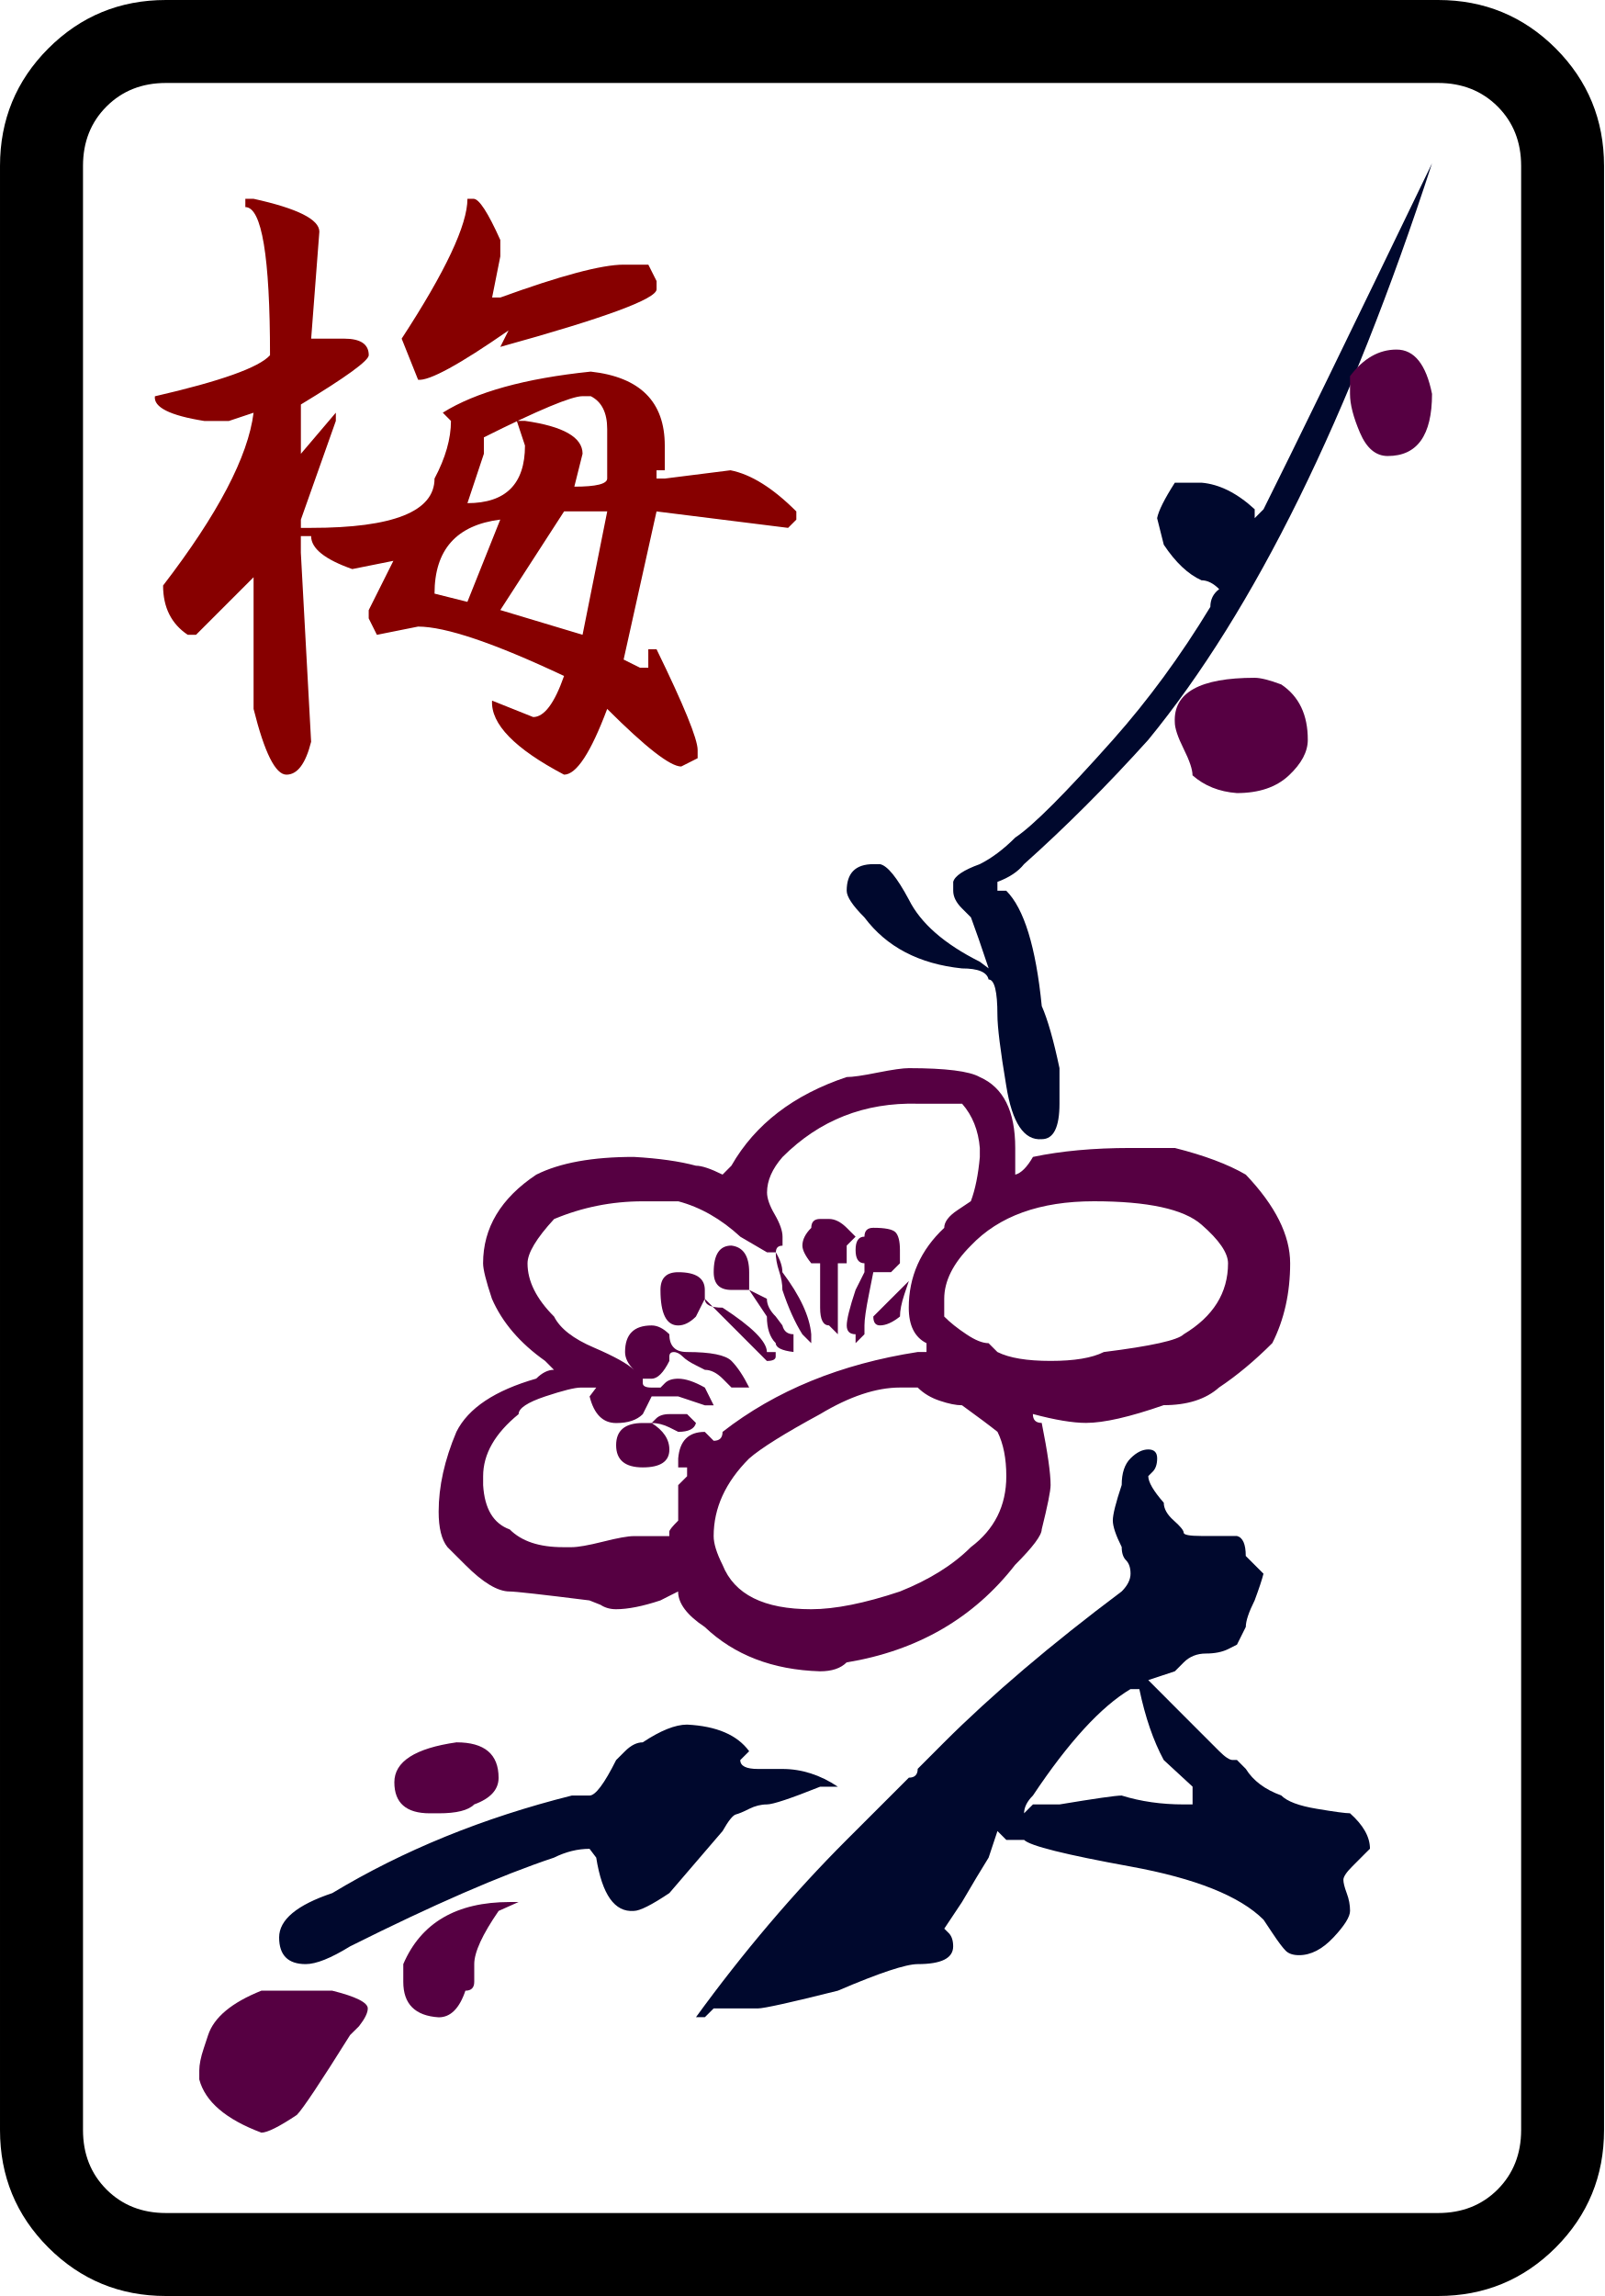
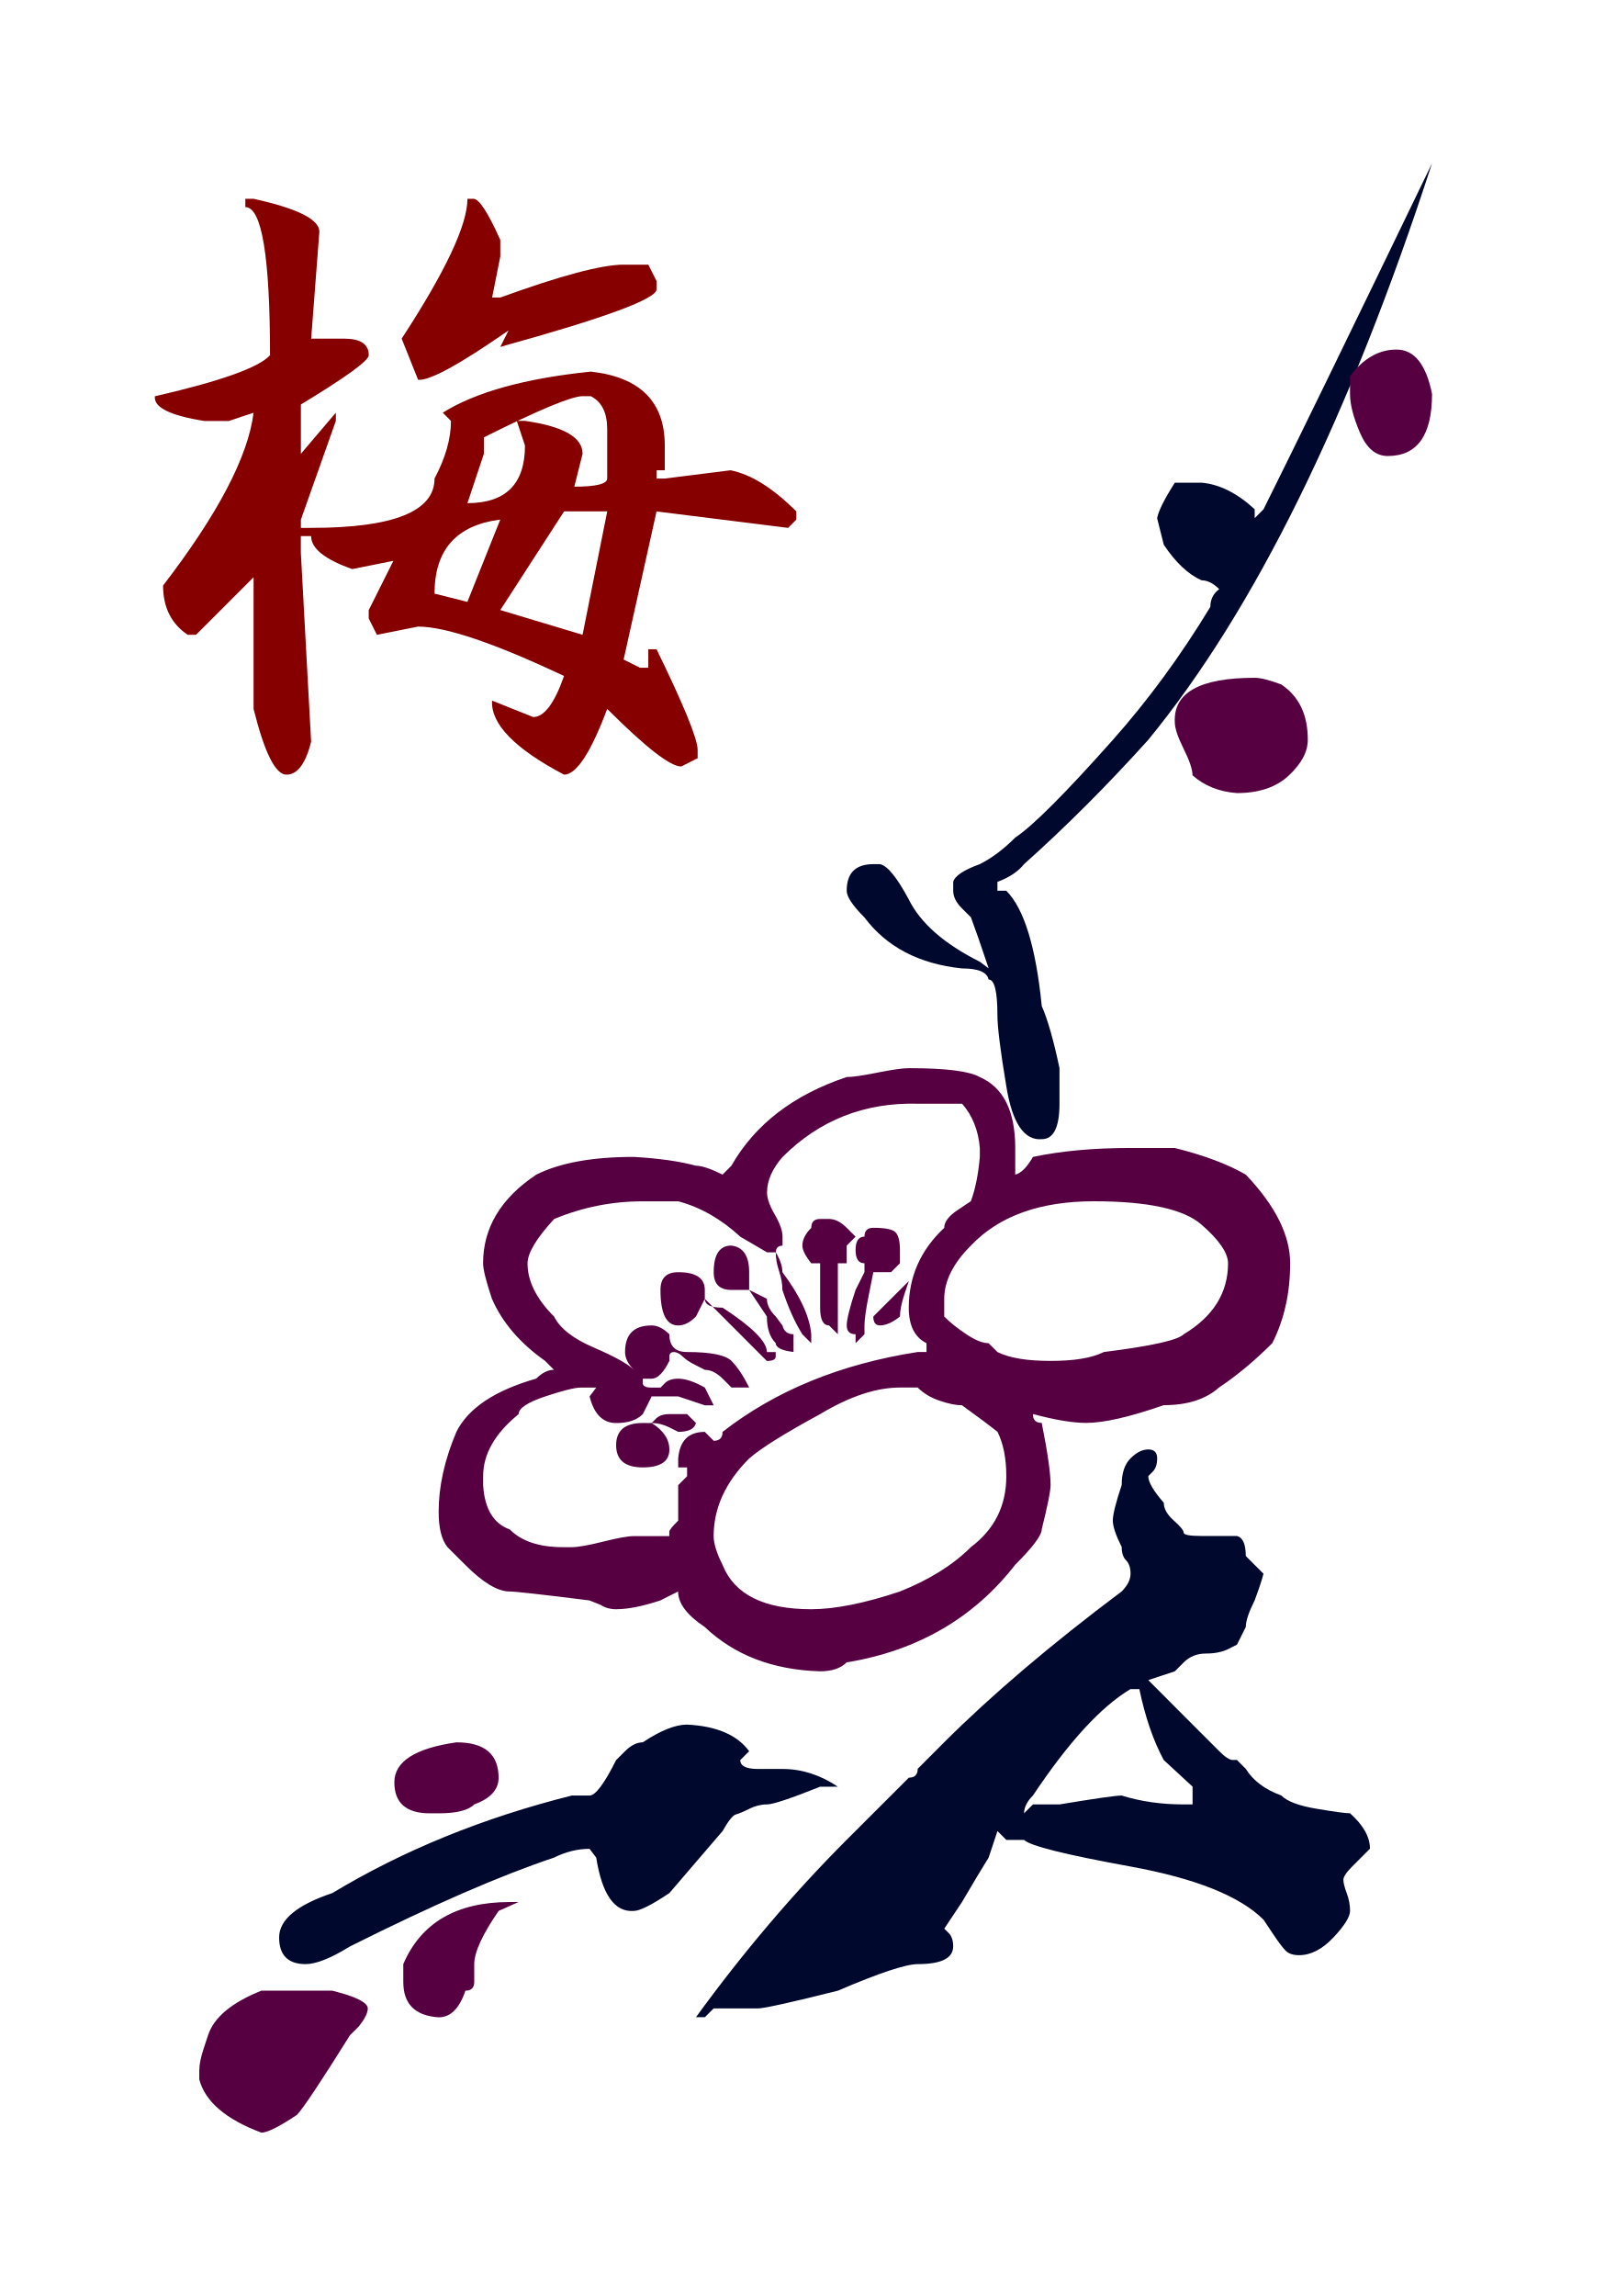
<svg xmlns="http://www.w3.org/2000/svg" version="1.1" id="图层_1" x="0px" y="0px" width="139.764" height="200" viewBox="0 0 139.764 200" enable-background="new 0 0 714 341" xml:space="preserve">
  <defs id="defs619" />
  <g transform="matrix(4.033152,0,0,4.033152,-1209.163,-881.4697)" id="g2111">
-     <path id="path404" d="m 334.458,222.14 v 42.42 c 0,0.995 -0.349,1.842 -1.045,2.539 -0.697,0.696 -1.544,1.046 -2.54,1.046 H 303.39 c -0.996,0 -1.842,-0.35 -2.539,-1.046 -0.697,-0.697 -1.045,-1.544 -1.045,-2.539 v -42.42 c 0,-0.994 0.348,-1.842 1.045,-2.539 0.697,-0.696 1.543,-1.045 2.539,-1.045 h 27.483 c 0.996,0 1.842,0.349 2.54,1.045 0.696,0.697 1.045,1.545 1.045,2.539 z m -3.584,-1.792 h -27.483 c -0.518,0 -0.946,0.17 -1.284,0.508 -0.339,0.339 -0.508,0.767 -0.508,1.284 v 42.42 c 0,0.518 0.169,0.945 0.508,1.285 0.338,0.338 0.766,0.508 1.284,0.508 h 27.483 c 0.518,0 0.946,-0.17 1.285,-0.508 0.338,-0.34 0.508,-0.768 0.508,-1.285 v -42.42 c 0,-0.518 -0.17,-0.945 -0.508,-1.284 -0.34,-0.338 -0.768,-0.508 -1.285,-0.508 z" />
+     <path fill="none" id="path404" d="m 334.458,222.14 v 42.42 c 0,0.995 -0.349,1.842 -1.045,2.539 -0.697,0.696 -1.544,1.046 -2.54,1.046 H 303.39 c -0.996,0 -1.842,-0.35 -2.539,-1.046 -0.697,-0.697 -1.045,-1.544 -1.045,-2.539 v -42.42 c 0,-0.994 0.348,-1.842 1.045,-2.539 0.697,-0.696 1.543,-1.045 2.539,-1.045 h 27.483 c 0.996,0 1.842,0.349 2.54,1.045 0.696,0.697 1.045,1.545 1.045,2.539 z m -3.584,-1.792 h -27.483 c -0.518,0 -0.946,0.17 -1.284,0.508 -0.339,0.339 -0.508,0.767 -0.508,1.284 v 42.42 c 0,0.518 0.169,0.945 0.508,1.285 0.338,0.338 0.766,0.508 1.284,0.508 h 27.483 c 0.518,0 0.946,-0.17 1.285,-0.508 0.338,-0.34 0.508,-0.768 0.508,-1.285 v -42.42 c 0,-0.518 -0.17,-0.945 -0.508,-1.284 -0.34,-0.338 -0.768,-0.508 -1.285,-0.508 z" />
    <path style="fill:#560042" id="path406" d="m 307.751,261.934 c 0,-0.127 -0.256,-0.256 -0.767,-0.383 h -0.575 -0.957 c -0.64,0.256 -1.023,0.575 -1.15,0.958 l -0.095,0.288 c -0.064,0.19 -0.096,0.352 -0.096,0.479 v 0.192 c 0.127,0.479 0.574,0.861 1.342,1.149 0.126,0 0.383,-0.127 0.766,-0.383 0.127,-0.128 0.51,-0.702 1.15,-1.725 l 0.192,-0.19 c 0.126,-0.161 0.19,-0.288 0.19,-0.385 z" />
    <path style="fill:#560042" id="path408" d="m 310.577,256.953 c 0,-0.511 -0.304,-0.766 -0.91,-0.766 -0.895,0.128 -1.342,0.416 -1.342,0.863 0,0.446 0.255,0.67 0.766,0.67 h 0.192 c 0.384,0 0.639,-0.063 0.767,-0.192 0.351,-0.127 0.527,-0.32 0.527,-0.575 z" />
    <path style="fill:#560042" id="path410" d="m 311.008,259.636 h -0.191 c -1.149,0 -1.916,0.448 -2.299,1.341 v 0.383 c 0,0.479 0.255,0.734 0.766,0.766 0.255,0 0.447,-0.192 0.576,-0.575 0.126,0 0.191,-0.063 0.191,-0.191 v -0.383 c 0,-0.256 0.175,-0.639 0.527,-1.149 z" />
    <path style="fill:#870000" id="path412" d="m 305.107,222.85 h 0.178 c 0.946,0.208 1.42,0.445 1.42,0.71 l -0.177,2.31 h 0.711 c 0.355,0 0.533,0.119 0.533,0.357 0,0.118 -0.488,0.473 -1.466,1.065 v 1.065 l 0.755,-0.888 v 0.178 l -0.755,2.132 v 0.178 h 0.222 c 1.776,0 2.665,-0.355 2.665,-1.065 0.236,-0.445 0.355,-0.859 0.355,-1.245 l -0.177,-0.178 c 0.71,-0.444 1.775,-0.74 3.197,-0.887 1.066,0.118 1.599,0.651 1.599,1.598 v 0.533 h -0.178 v 0.179 h 0.178 l 1.42,-0.179 c 0.445,0.088 0.918,0.385 1.422,0.889 v 0.177 l -0.178,0.178 -2.842,-0.355 -0.711,3.199 0.355,0.177 h 0.178 v -0.4 h 0.178 c 0.592,1.214 0.888,1.94 0.888,2.176 v 0.178 l -0.355,0.179 c -0.237,0 -0.77,-0.416 -1.599,-1.244 -0.355,0.947 -0.666,1.42 -0.932,1.42 -1.066,-0.561 -1.585,-1.095 -1.555,-1.599 l 0.888,0.355 c 0.237,0 0.459,-0.294 0.667,-0.887 -1.51,-0.712 -2.562,-1.067 -3.154,-1.067 l -0.889,0.178 -0.177,-0.355 v -0.178 l 0.533,-1.065 -0.888,0.178 c -0.592,-0.208 -0.889,-0.445 -0.889,-0.712 h -0.222 v 0.357 l 0.222,4.085 c -0.119,0.474 -0.297,0.71 -0.533,0.71 -0.237,0 -0.474,-0.473 -0.71,-1.42 v -2.665 -0.179 l -1.244,1.244 h -0.178 c -0.355,-0.237 -0.533,-0.593 -0.533,-1.065 1.184,-1.541 1.836,-2.783 1.955,-3.732 l -0.533,0.178 h -0.533 c -0.741,-0.118 -1.096,-0.295 -1.066,-0.533 1.42,-0.326 2.25,-0.622 2.487,-0.887 0,-2.133 -0.178,-3.199 -0.533,-3.199 v -0.179 z m 4.797,0 h 0.133 c 0.118,0 0.311,0.296 0.577,0.889 v 0.355 l -0.177,0.888 h 0.177 c 1.303,-0.473 2.19,-0.71 2.665,-0.71 h 0.533 l 0.178,0.355 v 0.177 c 0,0.208 -1.126,0.622 -3.376,1.244 l 0.178,-0.355 c -1.065,0.74 -1.718,1.095 -1.954,1.065 l -0.355,-0.888 c 0.947,-1.451 1.421,-2.457 1.421,-3.02 z m -0.711,8.527 0.71,0.178 0.71,-1.777 c -0.946,0.119 -1.42,0.651 -1.42,1.599 z m 1.066,-3.375 v 0.355 l -0.355,1.066 c 0.828,0 1.243,-0.414 1.243,-1.244 l -0.177,-0.533 h 0.177 c 0.829,0.118 1.244,0.355 1.244,0.71 l -0.178,0.711 c 0.473,0 0.71,-0.059 0.71,-0.177 v -1.067 c 0,-0.355 -0.119,-0.591 -0.355,-0.71 h -0.178 c -0.236,0 -0.947,0.297 -2.131,0.889 z m 0.355,3.73 1.777,0.534 0.533,-2.665 h -0.932 z" />
    <path style="fill:#560042" id="path414" d="m 314.649,249.098 h -0.192 -0.192 c -0.128,0 -0.224,0.033 -0.287,0.097 l -0.096,0.095 h -0.191 c -0.383,0 -0.575,0.161 -0.575,0.479 0,0.319 0.192,0.48 0.575,0.48 0.383,0 0.575,-0.129 0.575,-0.385 0,-0.222 -0.128,-0.413 -0.383,-0.574 0.127,0 0.255,0.032 0.383,0.095 l 0.192,0.096 c 0.223,0 0.351,-0.064 0.383,-0.191 z" />
    <path style="fill:#560042" id="path416" d="m 316.373,247.756 c 0,-0.223 -0.319,-0.542 -0.958,-0.957 -0.256,0 -0.383,-0.063 -0.383,-0.192 v -0.191 c 0,-0.255 -0.192,-0.383 -0.575,-0.383 -0.256,0 -0.383,0.127 -0.383,0.383 0,0.511 0.127,0.767 0.383,0.767 0.127,0 0.255,-0.063 0.383,-0.192 l 0.192,-0.383 c 0.127,0.129 0.35,0.353 0.67,0.671 0.319,0.319 0.542,0.544 0.67,0.671 0.127,0 0.191,-0.032 0.191,-0.095 v -0.097 h -0.19 z" />
    <path style="fill:#560042" id="path418" d="m 316.948,247.565 v -0.192 c -0.128,0 -0.208,-0.063 -0.24,-0.191 l -0.144,-0.192 c -0.128,-0.127 -0.191,-0.254 -0.191,-0.383 l -0.383,-0.191 v -0.192 -0.191 c 0,-0.351 -0.128,-0.543 -0.383,-0.575 -0.256,0 -0.383,0.192 -0.383,0.575 0,0.256 0.127,0.383 0.383,0.383 h 0.191 0.192 l 0.383,0.574 c 0,0.256 0.063,0.448 0.191,0.575 0,0.095 0.128,0.161 0.384,0.191 z" />
    <path style="fill:#560042" id="path420" d="m 316.708,246.033 c 0,-0.127 -0.048,-0.271 -0.144,-0.431 0,0.127 0.024,0.262 0.072,0.406 0.049,0.144 0.072,0.281 0.072,0.408 0.127,0.383 0.271,0.703 0.431,0.958 l 0.192,0.192 v -0.192 c -0.033,-0.384 -0.24,-0.831 -0.623,-1.341 z" />
    <path style="fill:#560042" id="path422" d="m 318.289,245.266 -0.191,-0.191 c -0.128,-0.127 -0.256,-0.192 -0.383,-0.192 h -0.192 c -0.128,0 -0.191,0.065 -0.191,0.192 -0.128,0.127 -0.192,0.256 -0.192,0.383 0,0.096 0.064,0.224 0.192,0.383 h 0.191 v 0.192 0.191 0.192 0.383 c 0,0.256 0.064,0.383 0.192,0.383 l 0.191,0.191 v -0.383 -0.574 -0.575 h 0.191 v -0.383 z" />
    <path style="fill:#560042" id="path424" d="m 319.151,245.17 c -0.064,-0.064 -0.224,-0.096 -0.479,-0.096 -0.128,0 -0.191,0.064 -0.191,0.191 -0.128,0 -0.192,0.097 -0.192,0.288 0,0.192 0.063,0.287 0.192,0.287 v 0.192 l -0.192,0.383 c -0.128,0.383 -0.191,0.64 -0.191,0.767 0,0.127 0.063,0.191 0.191,0.191 v 0.192 l 0.192,-0.192 v -0.191 c 0,-0.127 0.032,-0.352 0.096,-0.671 l 0.095,-0.479 h 0.383 l 0.192,-0.192 v -0.287 c 0,-0.19 -0.033,-0.318 -0.096,-0.383 z" />
    <path style="fill:#560042" id="path426" d="m 318.672,246.99 c 0,0.129 0.048,0.192 0.144,0.192 0.127,0 0.271,-0.063 0.432,-0.192 0,-0.127 0.031,-0.286 0.095,-0.479 l 0.097,-0.288 -0.384,0.383 z" />
    <path style="fill:#560042" id="path428" d="m 327.677,245.841 c 0,-0.605 -0.319,-1.244 -0.958,-1.915 -0.384,-0.224 -0.895,-0.415 -1.533,-0.576 h -0.383 -0.575 c -0.799,0 -1.501,0.065 -2.107,0.193 -0.128,0.222 -0.256,0.351 -0.383,0.383 v -0.383 -0.193 c 0,-0.797 -0.256,-1.308 -0.767,-1.532 -0.223,-0.127 -0.734,-0.192 -1.532,-0.192 -0.128,0 -0.353,0.032 -0.671,0.095 -0.32,0.065 -0.544,0.097 -0.671,0.097 -1.149,0.383 -1.98,1.022 -2.491,1.915 l -0.191,0.192 c -0.256,-0.127 -0.447,-0.192 -0.575,-0.192 -0.352,-0.095 -0.799,-0.159 -1.342,-0.19 -0.894,0 -1.596,0.127 -2.107,0.383 -0.766,0.51 -1.149,1.149 -1.149,1.915 0,0.129 0.063,0.383 0.191,0.766 0.223,0.512 0.606,0.958 1.149,1.342 l 0.191,0.192 c -0.127,0 -0.255,0.063 -0.383,0.19 -0.894,0.256 -1.469,0.639 -1.724,1.149 -0.257,0.607 -0.384,1.183 -0.384,1.725 0,0.351 0.063,0.607 0.191,0.766 l 0.384,0.383 c 0.383,0.385 0.702,0.575 0.958,0.575 0.127,0 0.702,0.065 1.725,0.193 l 0.239,0.095 c 0.096,0.063 0.207,0.095 0.335,0.095 0.255,0 0.575,-0.063 0.958,-0.19 l 0.191,-0.097 0.192,-0.096 c 0,0.256 0.192,0.512 0.575,0.766 0.638,0.607 1.467,0.927 2.49,0.958 0.255,0 0.446,-0.063 0.575,-0.192 1.533,-0.254 2.746,-0.957 3.641,-2.108 0.383,-0.383 0.574,-0.638 0.574,-0.766 0.127,-0.51 0.192,-0.83 0.192,-0.957 0,-0.256 -0.064,-0.703 -0.192,-1.342 -0.127,0 -0.191,-0.063 -0.191,-0.192 0.478,0.128 0.862,0.192 1.149,0.192 0.383,0 0.942,-0.127 1.677,-0.383 0.511,0 0.91,-0.127 1.197,-0.383 0.384,-0.256 0.767,-0.575 1.15,-0.958 0.257,-0.508 0.385,-1.084 0.385,-1.723 z m -6.898,-1.341 -0.287,0.192 c -0.192,0.127 -0.288,0.256 -0.288,0.383 -0.511,0.479 -0.766,1.054 -0.766,1.725 0,0.383 0.127,0.639 0.383,0.766 v 0.191 h -0.191 c -1.662,0.258 -3.066,0.831 -4.215,1.725 0,0.129 -0.064,0.192 -0.192,0.192 l -0.191,-0.192 c -0.353,0 -0.544,0.192 -0.575,0.575 v 0.192 h 0.192 v 0.191 l -0.192,0.192 v 0.383 0.383 c -0.128,0.127 -0.192,0.207 -0.192,0.239 v 0.096 h -0.191 -0.192 -0.383 c -0.127,0 -0.351,0.04 -0.67,0.121 -0.319,0.08 -0.543,0.118 -0.67,0.118 h -0.192 c -0.511,0 -0.894,-0.127 -1.149,-0.383 -0.353,-0.127 -0.544,-0.447 -0.575,-0.957 v -0.192 c 0,-0.479 0.255,-0.925 0.766,-1.341 0,-0.127 0.191,-0.254 0.575,-0.383 0.383,-0.127 0.639,-0.191 0.767,-0.191 h 0.192 0.144 l -0.144,0.191 c 0.095,0.383 0.287,0.575 0.574,0.575 0.255,0 0.446,-0.063 0.575,-0.192 l 0.096,-0.191 0.095,-0.192 h 0.192 0.383 l 0.575,0.192 h 0.191 l -0.191,-0.383 c -0.225,-0.127 -0.416,-0.192 -0.575,-0.192 -0.128,0 -0.224,0.032 -0.287,0.095 l -0.096,0.097 h -0.192 c -0.128,0 -0.191,-0.032 -0.191,-0.097 v -0.095 -0.19 0.19 h 0.191 c 0.127,0 0.255,-0.127 0.383,-0.383 v -0.095 c 0,-0.064 0.032,-0.097 0.096,-0.097 0.063,0 0.127,0.033 0.192,0.097 0.063,0.063 0.16,0.127 0.288,0.19 l 0.192,0.097 c 0.127,0 0.254,0.063 0.383,0.19 l 0.191,0.192 h 0.191 0.192 c -0.128,-0.256 -0.256,-0.446 -0.383,-0.575 -0.128,-0.127 -0.447,-0.192 -0.958,-0.192 -0.128,0 -0.225,-0.03 -0.288,-0.096 -0.064,-0.063 -0.096,-0.159 -0.096,-0.287 -0.128,-0.127 -0.256,-0.191 -0.383,-0.191 -0.383,0 -0.574,0.191 -0.574,0.574 0,0.129 0.063,0.258 0.191,0.385 -0.127,-0.127 -0.416,-0.288 -0.862,-0.48 -0.447,-0.19 -0.734,-0.415 -0.862,-0.67 -0.383,-0.383 -0.574,-0.766 -0.574,-1.149 0,-0.223 0.191,-0.542 0.574,-0.958 0.607,-0.254 1.246,-0.383 1.917,-0.383 h 0.767 c 0.479,0.128 0.925,0.383 1.341,0.766 l 0.575,0.336 h 0.191 c 0,-0.096 0.048,-0.144 0.144,-0.144 v -0.192 c 0,-0.127 -0.056,-0.286 -0.167,-0.479 -0.112,-0.19 -0.168,-0.351 -0.168,-0.478 0,-0.256 0.112,-0.511 0.335,-0.766 0.798,-0.798 1.772,-1.181 2.922,-1.151 h 0.191 0.383 0.192 0.191 c 0.224,0.256 0.352,0.576 0.383,0.958 v 0.193 c -0.034,0.381 -0.098,0.7 -0.194,0.955 z m 0.766,5.939 c 0,0.639 -0.256,1.149 -0.766,1.532 -0.383,0.383 -0.894,0.703 -1.532,0.958 -0.767,0.256 -1.406,0.383 -1.916,0.383 -1.023,0 -1.661,-0.318 -1.916,-0.958 -0.128,-0.254 -0.192,-0.461 -0.192,-0.622 0,-0.605 0.255,-1.164 0.767,-1.676 0.255,-0.222 0.766,-0.542 1.533,-0.958 0.638,-0.383 1.213,-0.574 1.725,-0.574 h 0.192 0.191 c 0.127,0.127 0.287,0.223 0.478,0.286 0.192,0.065 0.352,0.097 0.479,0.097 0.352,0.255 0.607,0.446 0.767,0.574 0.127,0.256 0.19,0.575 0.19,0.958 z m 4.79,-4.598 c 0,0.639 -0.32,1.149 -0.958,1.533 -0.128,0.128 -0.702,0.255 -1.725,0.383 -0.256,0.129 -0.639,0.192 -1.149,0.192 -0.511,0 -0.894,-0.063 -1.15,-0.192 l -0.191,-0.191 c -0.128,0 -0.287,-0.063 -0.479,-0.192 -0.191,-0.127 -0.352,-0.254 -0.479,-0.383 v -0.383 c 0,-0.383 0.192,-0.766 0.575,-1.149 0.606,-0.639 1.492,-0.958 2.659,-0.958 1.165,0 1.939,0.169 2.322,0.503 0.384,0.333 0.575,0.614 0.575,0.837 z" />
    <path style="fill:#00082d" id="path430" d="m 317.906,257.145 c -0.383,-0.256 -0.783,-0.383 -1.198,-0.383 h -0.144 -0.383 c -0.255,0 -0.383,-0.063 -0.383,-0.192 l 0.192,-0.191 c -0.256,-0.351 -0.703,-0.543 -1.341,-0.575 -0.256,0 -0.575,0.129 -0.958,0.383 -0.128,0 -0.256,0.065 -0.383,0.192 l -0.192,0.191 c -0.256,0.512 -0.448,0.766 -0.574,0.766 h -0.096 -0.287 c -1.916,0.48 -3.641,1.183 -5.174,2.107 -0.766,0.256 -1.149,0.576 -1.149,0.958 0,0.382 0.191,0.576 0.574,0.576 0.224,0 0.543,-0.127 0.958,-0.383 1.787,-0.895 3.257,-1.534 4.406,-1.917 0.256,-0.127 0.511,-0.19 0.768,-0.19 l 0.144,0.19 c 0.127,0.8 0.398,1.183 0.813,1.151 0.127,0 0.383,-0.128 0.767,-0.385 l 1.15,-1.34 c 0.127,-0.224 0.223,-0.343 0.288,-0.359 0.063,-0.017 0.159,-0.055 0.287,-0.121 0.127,-0.063 0.255,-0.095 0.383,-0.095 0.127,0 0.511,-0.127 1.15,-0.383 z m -2.683,4.789 h 0.958 c 0.127,0 0.703,-0.127 1.725,-0.383 0.893,-0.383 1.469,-0.574 1.725,-0.574 0.51,0 0.766,-0.127 0.766,-0.383 0,-0.127 -0.032,-0.224 -0.096,-0.288 l -0.096,-0.095 0.383,-0.575 c 0.224,-0.383 0.415,-0.703 0.575,-0.959 l 0.191,-0.574 0.191,0.191 h 0.384 c 0.127,0.129 0.894,0.319 2.299,0.575 1.404,0.256 2.363,0.639 2.874,1.149 l 0.192,0.288 c 0.127,0.191 0.223,0.319 0.288,0.383 0.063,0.063 0.159,0.095 0.287,0.095 0.255,0 0.502,-0.127 0.743,-0.383 0.239,-0.254 0.359,-0.447 0.359,-0.574 0,-0.128 -0.024,-0.256 -0.073,-0.385 -0.047,-0.127 -0.071,-0.222 -0.071,-0.286 0,-0.063 0.063,-0.161 0.191,-0.288 0.127,-0.127 0.223,-0.224 0.287,-0.288 l 0.096,-0.095 c 0,-0.256 -0.144,-0.51 -0.431,-0.766 -0.096,0 -0.336,-0.032 -0.719,-0.097 -0.383,-0.063 -0.639,-0.159 -0.766,-0.288 -0.352,-0.127 -0.607,-0.318 -0.766,-0.574 l -0.191,-0.192 h -0.096 c -0.064,0 -0.16,-0.063 -0.288,-0.191 l -0.766,-0.766 -0.766,-0.768 0.575,-0.191 0.191,-0.192 c 0.127,-0.127 0.288,-0.191 0.479,-0.191 0.191,0 0.35,-0.032 0.479,-0.095 l 0.192,-0.097 0.191,-0.383 c 0,-0.127 0.063,-0.317 0.191,-0.573 0.095,-0.256 0.159,-0.448 0.191,-0.576 l -0.383,-0.383 c 0,-0.256 -0.064,-0.4 -0.191,-0.432 h -0.384 -0.383 c -0.256,0 -0.383,-0.024 -0.383,-0.072 0,-0.047 -0.072,-0.136 -0.215,-0.263 -0.144,-0.127 -0.215,-0.256 -0.215,-0.383 -0.224,-0.256 -0.335,-0.446 -0.335,-0.575 l 0.096,-0.096 c 0.063,-0.063 0.096,-0.161 0.096,-0.288 0,-0.127 -0.064,-0.192 -0.192,-0.192 -0.128,0 -0.256,0.065 -0.383,0.192 -0.128,0.127 -0.191,0.319 -0.191,0.576 -0.128,0.383 -0.192,0.639 -0.192,0.766 0,0.127 0.064,0.319 0.192,0.573 0,0.129 0.031,0.225 0.095,0.288 0.063,0.065 0.096,0.161 0.096,0.288 0,0.127 -0.064,0.256 -0.191,0.383 -1.533,1.149 -2.811,2.237 -3.833,3.257 l -0.574,0.575 c 0,0.127 -0.064,0.191 -0.191,0.191 l -0.192,0.192 -1.15,1.149 c -1.149,1.149 -2.235,2.427 -3.257,3.832 h 0.192 z m 15.519,-39.851 c -1.789,3.705 -3.002,6.196 -3.64,7.472 l -0.191,0.192 v -0.192 c -0.383,-0.352 -0.767,-0.542 -1.15,-0.574 h -0.575 c -0.224,0.351 -0.352,0.605 -0.383,0.766 l 0.144,0.574 c 0.255,0.383 0.527,0.639 0.814,0.768 0.127,0 0.255,0.063 0.383,0.191 -0.128,0.095 -0.191,0.224 -0.191,0.383 -0.639,1.054 -1.341,2.012 -2.107,2.874 -1.022,1.149 -1.724,1.854 -2.107,2.108 -0.256,0.256 -0.512,0.448 -0.767,0.575 -0.351,0.127 -0.542,0.256 -0.574,0.383 v 0.191 c 0,0.129 0.063,0.256 0.191,0.383 l 0.192,0.192 c 0.096,0.256 0.223,0.622 0.383,1.102 l -0.192,-0.144 c -0.766,-0.383 -1.277,-0.83 -1.532,-1.341 -0.256,-0.478 -0.463,-0.734 -0.624,-0.766 h -0.144 c -0.383,0 -0.575,0.191 -0.575,0.574 0,0.129 0.127,0.32 0.383,0.576 0.479,0.639 1.181,1.005 2.107,1.102 0.352,0 0.543,0.081 0.575,0.239 0.127,0 0.191,0.256 0.191,0.766 0,0.256 0.063,0.766 0.191,1.532 0.128,0.8 0.384,1.183 0.767,1.151 0.255,0 0.383,-0.256 0.383,-0.768 v -0.766 c -0.128,-0.605 -0.256,-1.054 -0.383,-1.341 -0.127,-1.277 -0.383,-2.108 -0.767,-2.491 h -0.191 v -0.191 c 0.256,-0.095 0.447,-0.222 0.575,-0.383 0.894,-0.798 1.788,-1.692 2.682,-2.683 2.301,-2.808 4.344,-6.96 6.132,-12.454 z m -5.173,35.445 h -0.192 c -0.479,0 -0.927,-0.063 -1.34,-0.192 -0.128,0 -0.576,0.065 -1.342,0.192 h -0.574 l -0.096,0.095 -0.096,0.097 c 0,-0.127 0.063,-0.256 0.192,-0.385 0.766,-1.149 1.467,-1.916 2.107,-2.298 h 0.191 c 0.127,0.607 0.303,1.118 0.527,1.532 l 0.623,0.575 v 0.191 z" />
    <path style="fill:#560042" id="path432" d="m 327.485,233.339 c -0.256,-0.096 -0.448,-0.144 -0.575,-0.144 -1.182,0 -1.756,0.319 -1.725,0.958 0,0.129 0.063,0.319 0.191,0.576 0.127,0.255 0.192,0.446 0.192,0.573 0.255,0.225 0.574,0.354 0.958,0.383 0.478,0 0.854,-0.127 1.125,-0.383 0.271,-0.254 0.407,-0.51 0.407,-0.766 0.002,-0.541 -0.19,-0.941 -0.573,-1.197 z" />
    <path style="fill:#560042" id="path434" d="m 330.742,227.064 c -0.128,-0.637 -0.383,-0.958 -0.766,-0.958 -0.383,0 -0.719,0.192 -1.006,0.575 v 0.383 c 0,0.225 0.072,0.504 0.215,0.838 0.144,0.336 0.343,0.503 0.599,0.503 0.638,0.001 0.958,-0.446 0.958,-1.341 z" />
  </g>
</svg>
